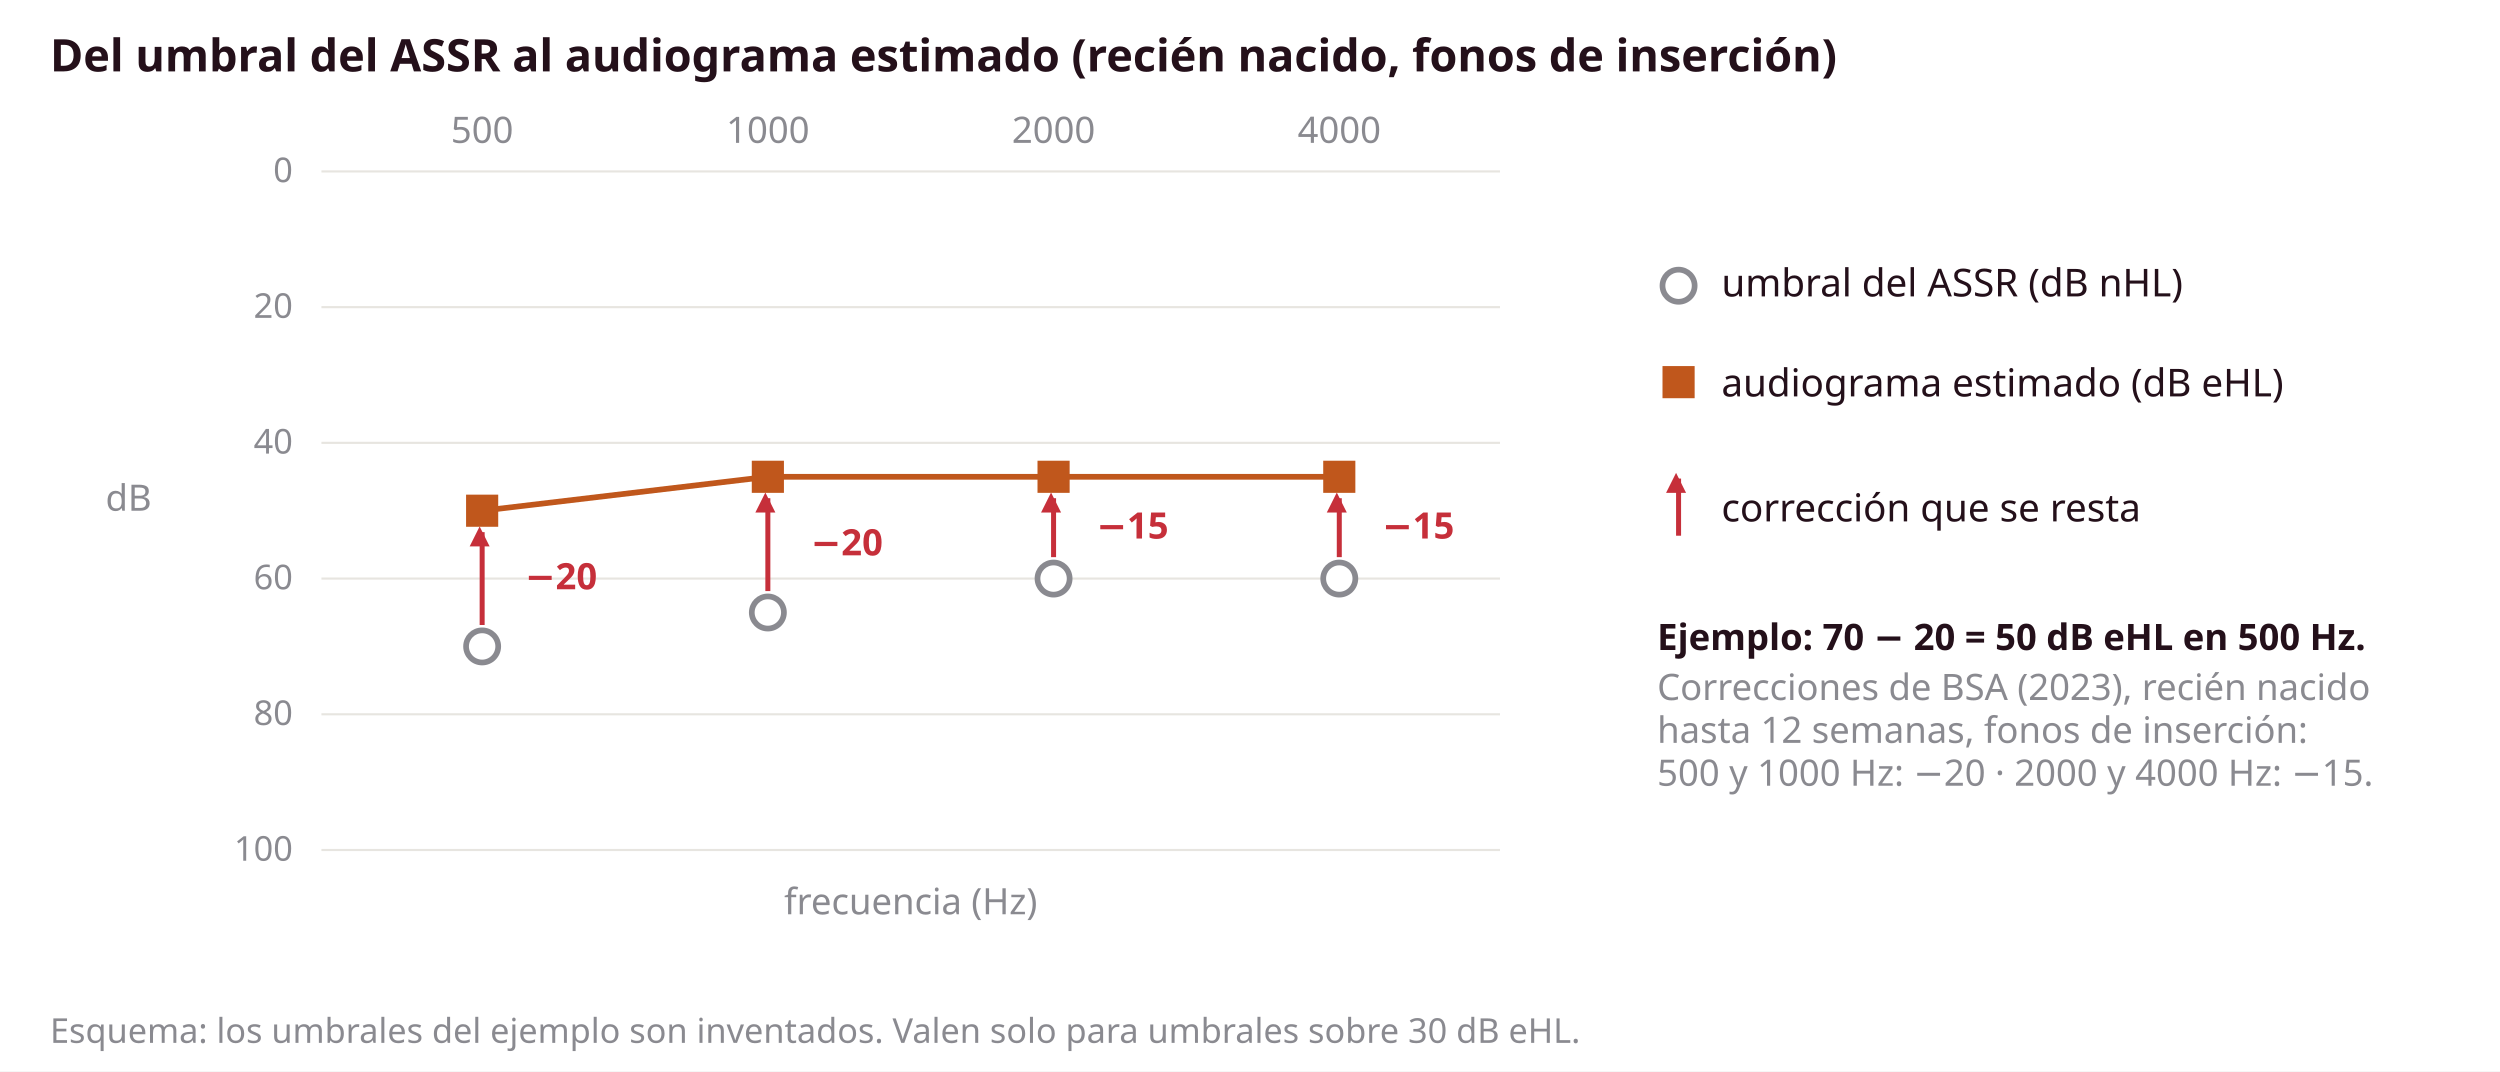
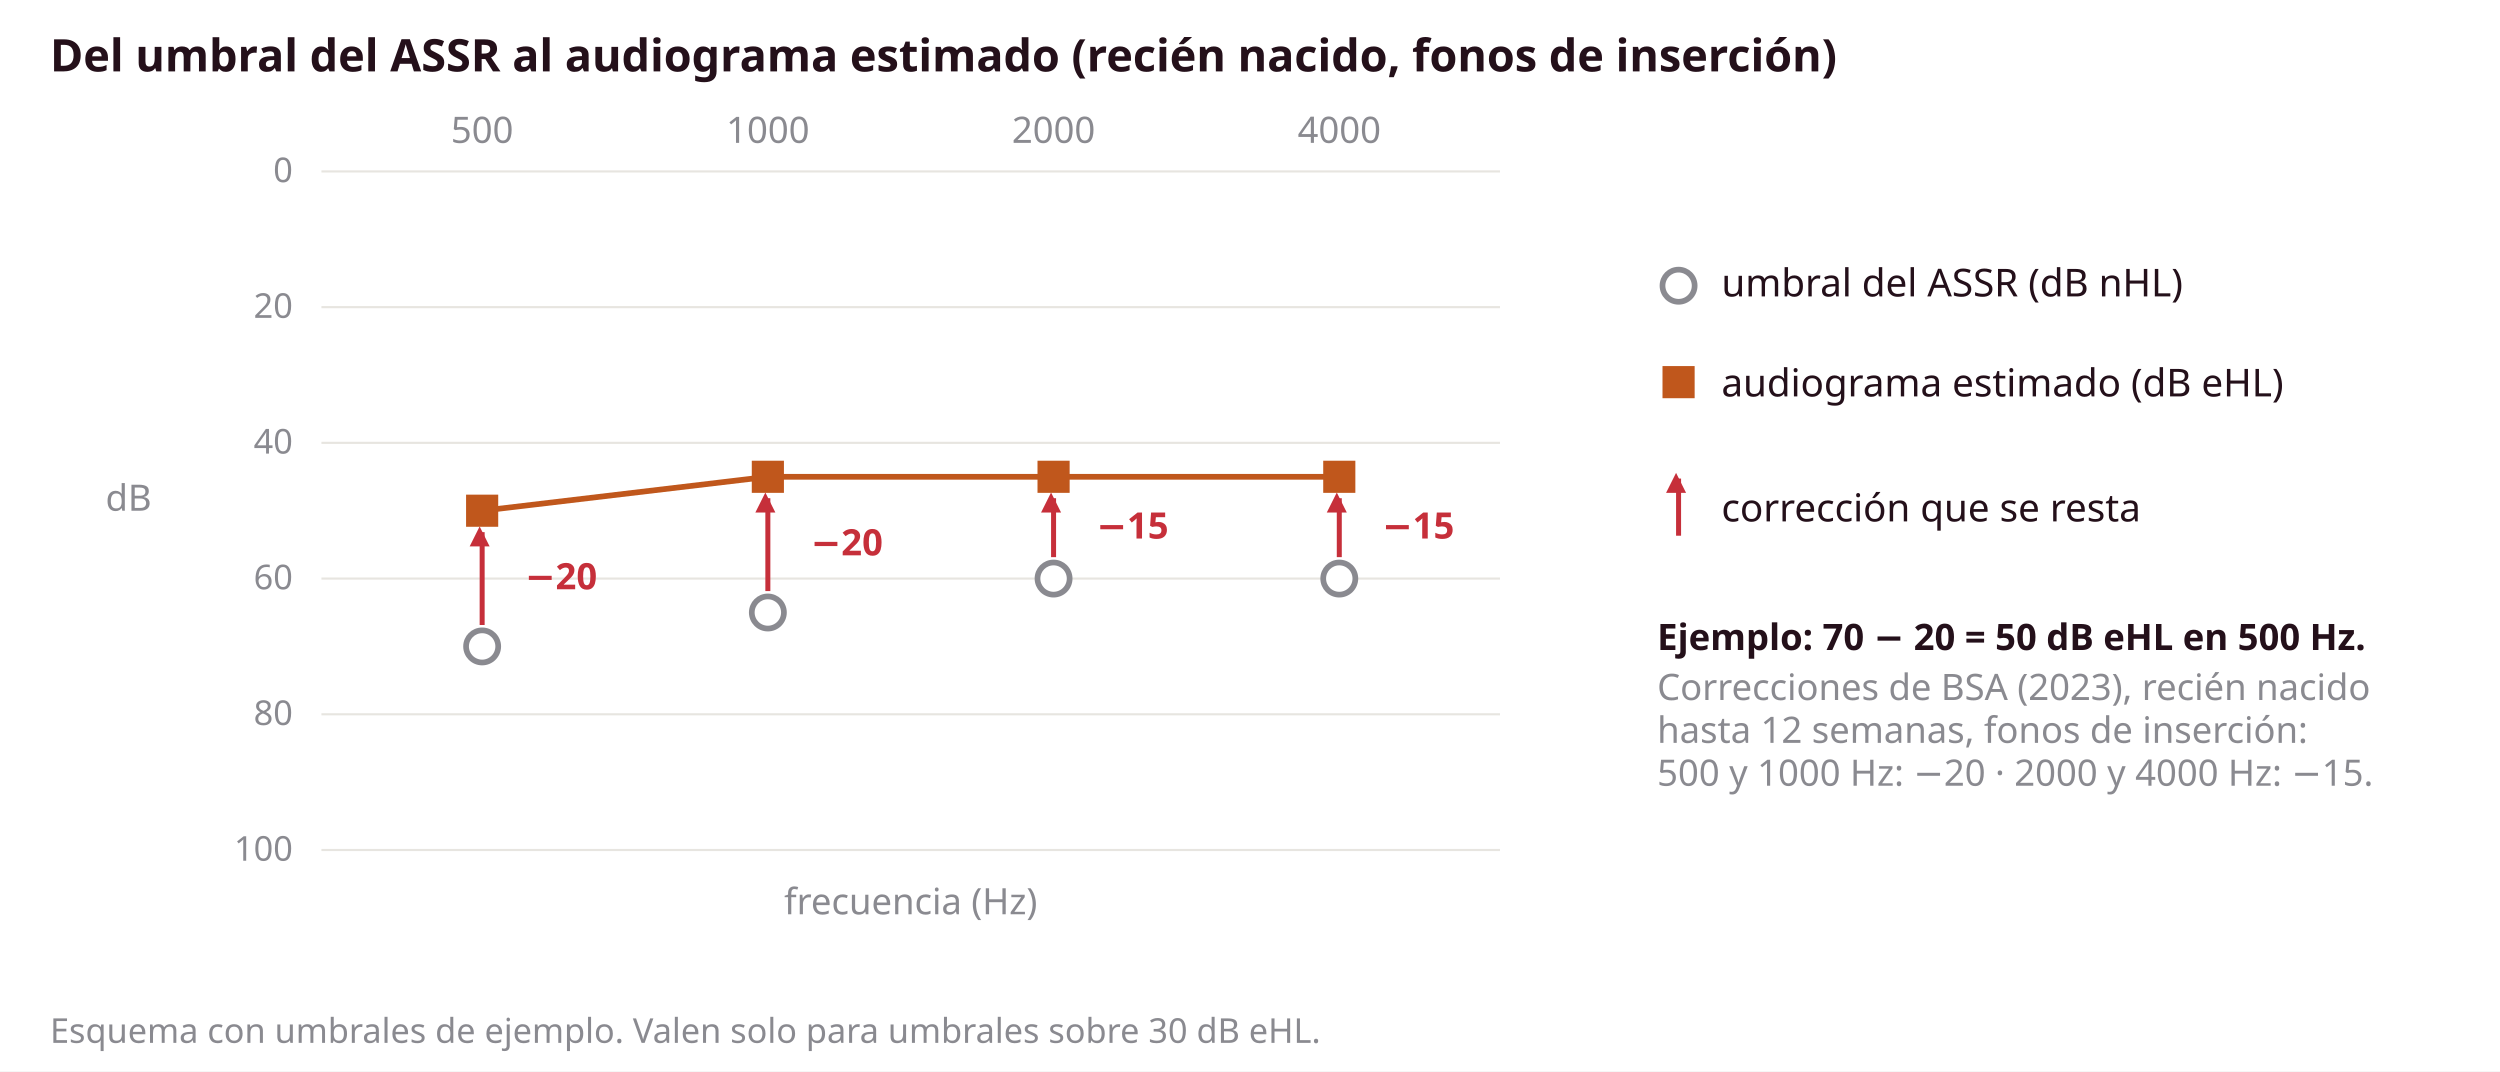
<svg xmlns="http://www.w3.org/2000/svg" viewBox="0 0 700 300" width="700" height="300">
  <defs>
    <marker id="p-corr" markerWidth="6" markerHeight="6" refX="4" refY="3.5" markerUnits="userSpaceOnUse" orient="auto">
      <path d="M0,0 L7,3.5 L0,7 z" transform="scale(.8)" fill="#c62f3a" />
    </marker>
  </defs>
  <rect width="700" height="300" fill="#fff" />
  <text x="14.0" y="20.0" font-family="'Plus Jakarta Sans', sans-serif" font-size="12.6" fill="#24101a" text-anchor="start" font-weight="700">Del umbral del ASSR al audiograma estimado (recién nacido, fonos de inserción)</text>
  <line x1="90.0" y1="48.0" x2="420.0" y2="48.0" stroke="#e7e5e0" stroke-width="0.6" />
  <text x="82.0" y="51.0" font-family="'Plus Jakarta Sans', sans-serif" font-size="9.6" fill="#8a8a90" text-anchor="end" font-weight="400">0</text>
  <line x1="90.0" y1="86.0" x2="420.0" y2="86.0" stroke="#e7e5e0" stroke-width="0.6" />
  <text x="82.0" y="89.0" font-family="'Plus Jakarta Sans', sans-serif" font-size="9.6" fill="#8a8a90" text-anchor="end" font-weight="400">20</text>
  <line x1="90.0" y1="124.0" x2="420.0" y2="124.0" stroke="#e7e5e0" stroke-width="0.6" />
  <text x="82.0" y="127.0" font-family="'Plus Jakarta Sans', sans-serif" font-size="9.6" fill="#8a8a90" text-anchor="end" font-weight="400">40</text>
  <line x1="90.0" y1="162.0" x2="420.0" y2="162.0" stroke="#e7e5e0" stroke-width="0.6" />
  <text x="82.0" y="165.0" font-family="'Plus Jakarta Sans', sans-serif" font-size="9.6" fill="#8a8a90" text-anchor="end" font-weight="400">60</text>
  <line x1="90.0" y1="200.0" x2="420.0" y2="200.0" stroke="#e7e5e0" stroke-width="0.6" />
  <text x="82.0" y="203.0" font-family="'Plus Jakarta Sans', sans-serif" font-size="9.6" fill="#8a8a90" text-anchor="end" font-weight="400">80</text>
  <line x1="90.0" y1="238.0" x2="420.0" y2="238.0" stroke="#e7e5e0" stroke-width="0.6" />
  <text x="82.0" y="241.0" font-family="'Plus Jakarta Sans', sans-serif" font-size="9.6" fill="#8a8a90" text-anchor="end" font-weight="400">100</text>
  <text x="135.0" y="40.0" font-family="'Plus Jakarta Sans', sans-serif" font-size="10.2" fill="#8a8a90" text-anchor="middle" font-weight="400">500</text>
  <text x="215.0" y="40.0" font-family="'Plus Jakarta Sans', sans-serif" font-size="10.2" fill="#8a8a90" text-anchor="middle" font-weight="400">1000</text>
  <text x="295.0" y="40.0" font-family="'Plus Jakarta Sans', sans-serif" font-size="10.2" fill="#8a8a90" text-anchor="middle" font-weight="400">2000</text>
  <text x="375.0" y="40.0" font-family="'Plus Jakarta Sans', sans-serif" font-size="10.2" fill="#8a8a90" text-anchor="middle" font-weight="400">4000</text>
  <text x="255.0" y="256.0" font-family="'Plus Jakarta Sans', sans-serif" font-size="10.2" fill="#8a8a90" text-anchor="middle" font-weight="400">frecuencia (Hz)</text>
  <text x="36.0" y="143.0" font-family="'Plus Jakarta Sans', sans-serif" font-size="10.2" fill="#8a8a90" text-anchor="middle" font-weight="400">dB</text>
  <line x1="135.0" y1="175.0" x2="135.0" y2="149.0" stroke="#c62f3a" stroke-width="1.4" marker-end="url(#p-corr)" />
  <circle cx="135.0" cy="181.0" r="4.5" fill="#fff" stroke="#8a8a90" stroke-width="1.6" />
  <rect x="130.5" y="138.5" width="9" height="9" fill="#c0571c" />
  <text x="147.0" y="165.0" font-family="'Plus Jakarta Sans', sans-serif" font-size="10.2" fill="#c62f3a" text-anchor="start" font-weight="700">−20</text>
  <line x1="215.0" y1="165.5" x2="215.0" y2="139.5" stroke="#c62f3a" stroke-width="1.4" marker-end="url(#p-corr)" />
  <circle cx="215.0" cy="171.5" r="4.5" fill="#fff" stroke="#8a8a90" stroke-width="1.6" />
  <rect x="210.5" y="129.0" width="9" height="9" fill="#c0571c" />
  <text x="227.0" y="155.5" font-family="'Plus Jakarta Sans', sans-serif" font-size="10.2" fill="#c62f3a" text-anchor="start" font-weight="700">−20</text>
  <line x1="295.0" y1="156.0" x2="295.0" y2="139.5" stroke="#c62f3a" stroke-width="1.4" marker-end="url(#p-corr)" />
  <circle cx="295.0" cy="162.0" r="4.5" fill="#fff" stroke="#8a8a90" stroke-width="1.6" />
  <rect x="290.5" y="129.0" width="9" height="9" fill="#c0571c" />
  <text x="307.0" y="150.8" font-family="'Plus Jakarta Sans', sans-serif" font-size="10.2" fill="#c62f3a" text-anchor="start" font-weight="700">−15</text>
  <line x1="375.0" y1="156.0" x2="375.0" y2="139.5" stroke="#c62f3a" stroke-width="1.4" marker-end="url(#p-corr)" />
  <circle cx="375.0" cy="162.0" r="4.5" fill="#fff" stroke="#8a8a90" stroke-width="1.6" />
  <rect x="370.5" y="129.0" width="9" height="9" fill="#c0571c" />
  <text x="387.0" y="150.8" font-family="'Plus Jakarta Sans', sans-serif" font-size="10.2" fill="#c62f3a" text-anchor="start" font-weight="700">−15</text>
  <polyline points="135.0,143.0 215.0,133.5 295.0,133.5 375.0,133.5" fill="none" stroke="#c0571c" stroke-width="1.6" stroke-linejoin="round" stroke-linecap="round" />
  <circle cx="470" cy="80" r="4.5" fill="#fff" stroke="#8a8a90" stroke-width="1.6" />
  <text x="482.0" y="83.0" font-family="'Plus Jakarta Sans', sans-serif" font-size="10.8" fill="#24101a" text-anchor="start" font-weight="400">umbral del ASSR (dB nHL)</text>
  <rect x="465.5" y="102.5" width="9" height="9" fill="#c0571c" />
  <text x="482.0" y="111.0" font-family="'Plus Jakarta Sans', sans-serif" font-size="10.8" fill="#24101a" text-anchor="start" font-weight="400">audiograma estimado (dB eHL)</text>
  <line x1="470.0" y1="150.0" x2="470.0" y2="134.0" stroke="#c62f3a" stroke-width="1.4" marker-end="url(#p-corr)" />
  <text x="482.0" y="146.0" font-family="'Plus Jakarta Sans', sans-serif" font-size="10.8" fill="#24101a" text-anchor="start" font-weight="400">corrección que se resta</text>
  <text x="464.0" y="182.0" font-family="'Plus Jakarta Sans', sans-serif" font-size="10.2" fill="#24101a" text-anchor="start" font-weight="600">Ejemplo: 70 − 20 = 50 dB eHL en 500 Hz.</text>
  <text x="464.0" y="196.0" font-family="'Plus Jakarta Sans', sans-serif" font-size="10.2" fill="#8a8a90" text-anchor="start" font-weight="400">Correcciones de BSA (2023), recién nacido</text>
  <text x="464.0" y="208.0" font-family="'Plus Jakarta Sans', sans-serif" font-size="10.2" fill="#8a8a90" text-anchor="start" font-weight="400">hasta 12 semanas, fonos de inserción:</text>
  <text x="464.0" y="220.0" font-family="'Plus Jakarta Sans', sans-serif" font-size="10.2" fill="#8a8a90" text-anchor="start" font-weight="400">500 y 1000 Hz: −20 · 2000 y 4000 Hz: −15.</text>
-   <text x="14.0" y="292.0" font-family="'Plus Jakarta Sans', sans-serif" font-size="9.6" fill="#8a8a90" text-anchor="start" font-weight="400">Esquema: los umbrales del ejemplo son inventados. Valen solo para umbrales sobre 30 dB eHL.</text>
+   <text x="14.0" y="292.0" font-family="'Plus Jakarta Sans', sans-serif" font-size="9.6" fill="#8a8a90" text-anchor="start" font-weight="400">Esquema con umbrales de ejemplo. Valen solo para umbrales sobre 30 dB eHL.</text>
</svg>
